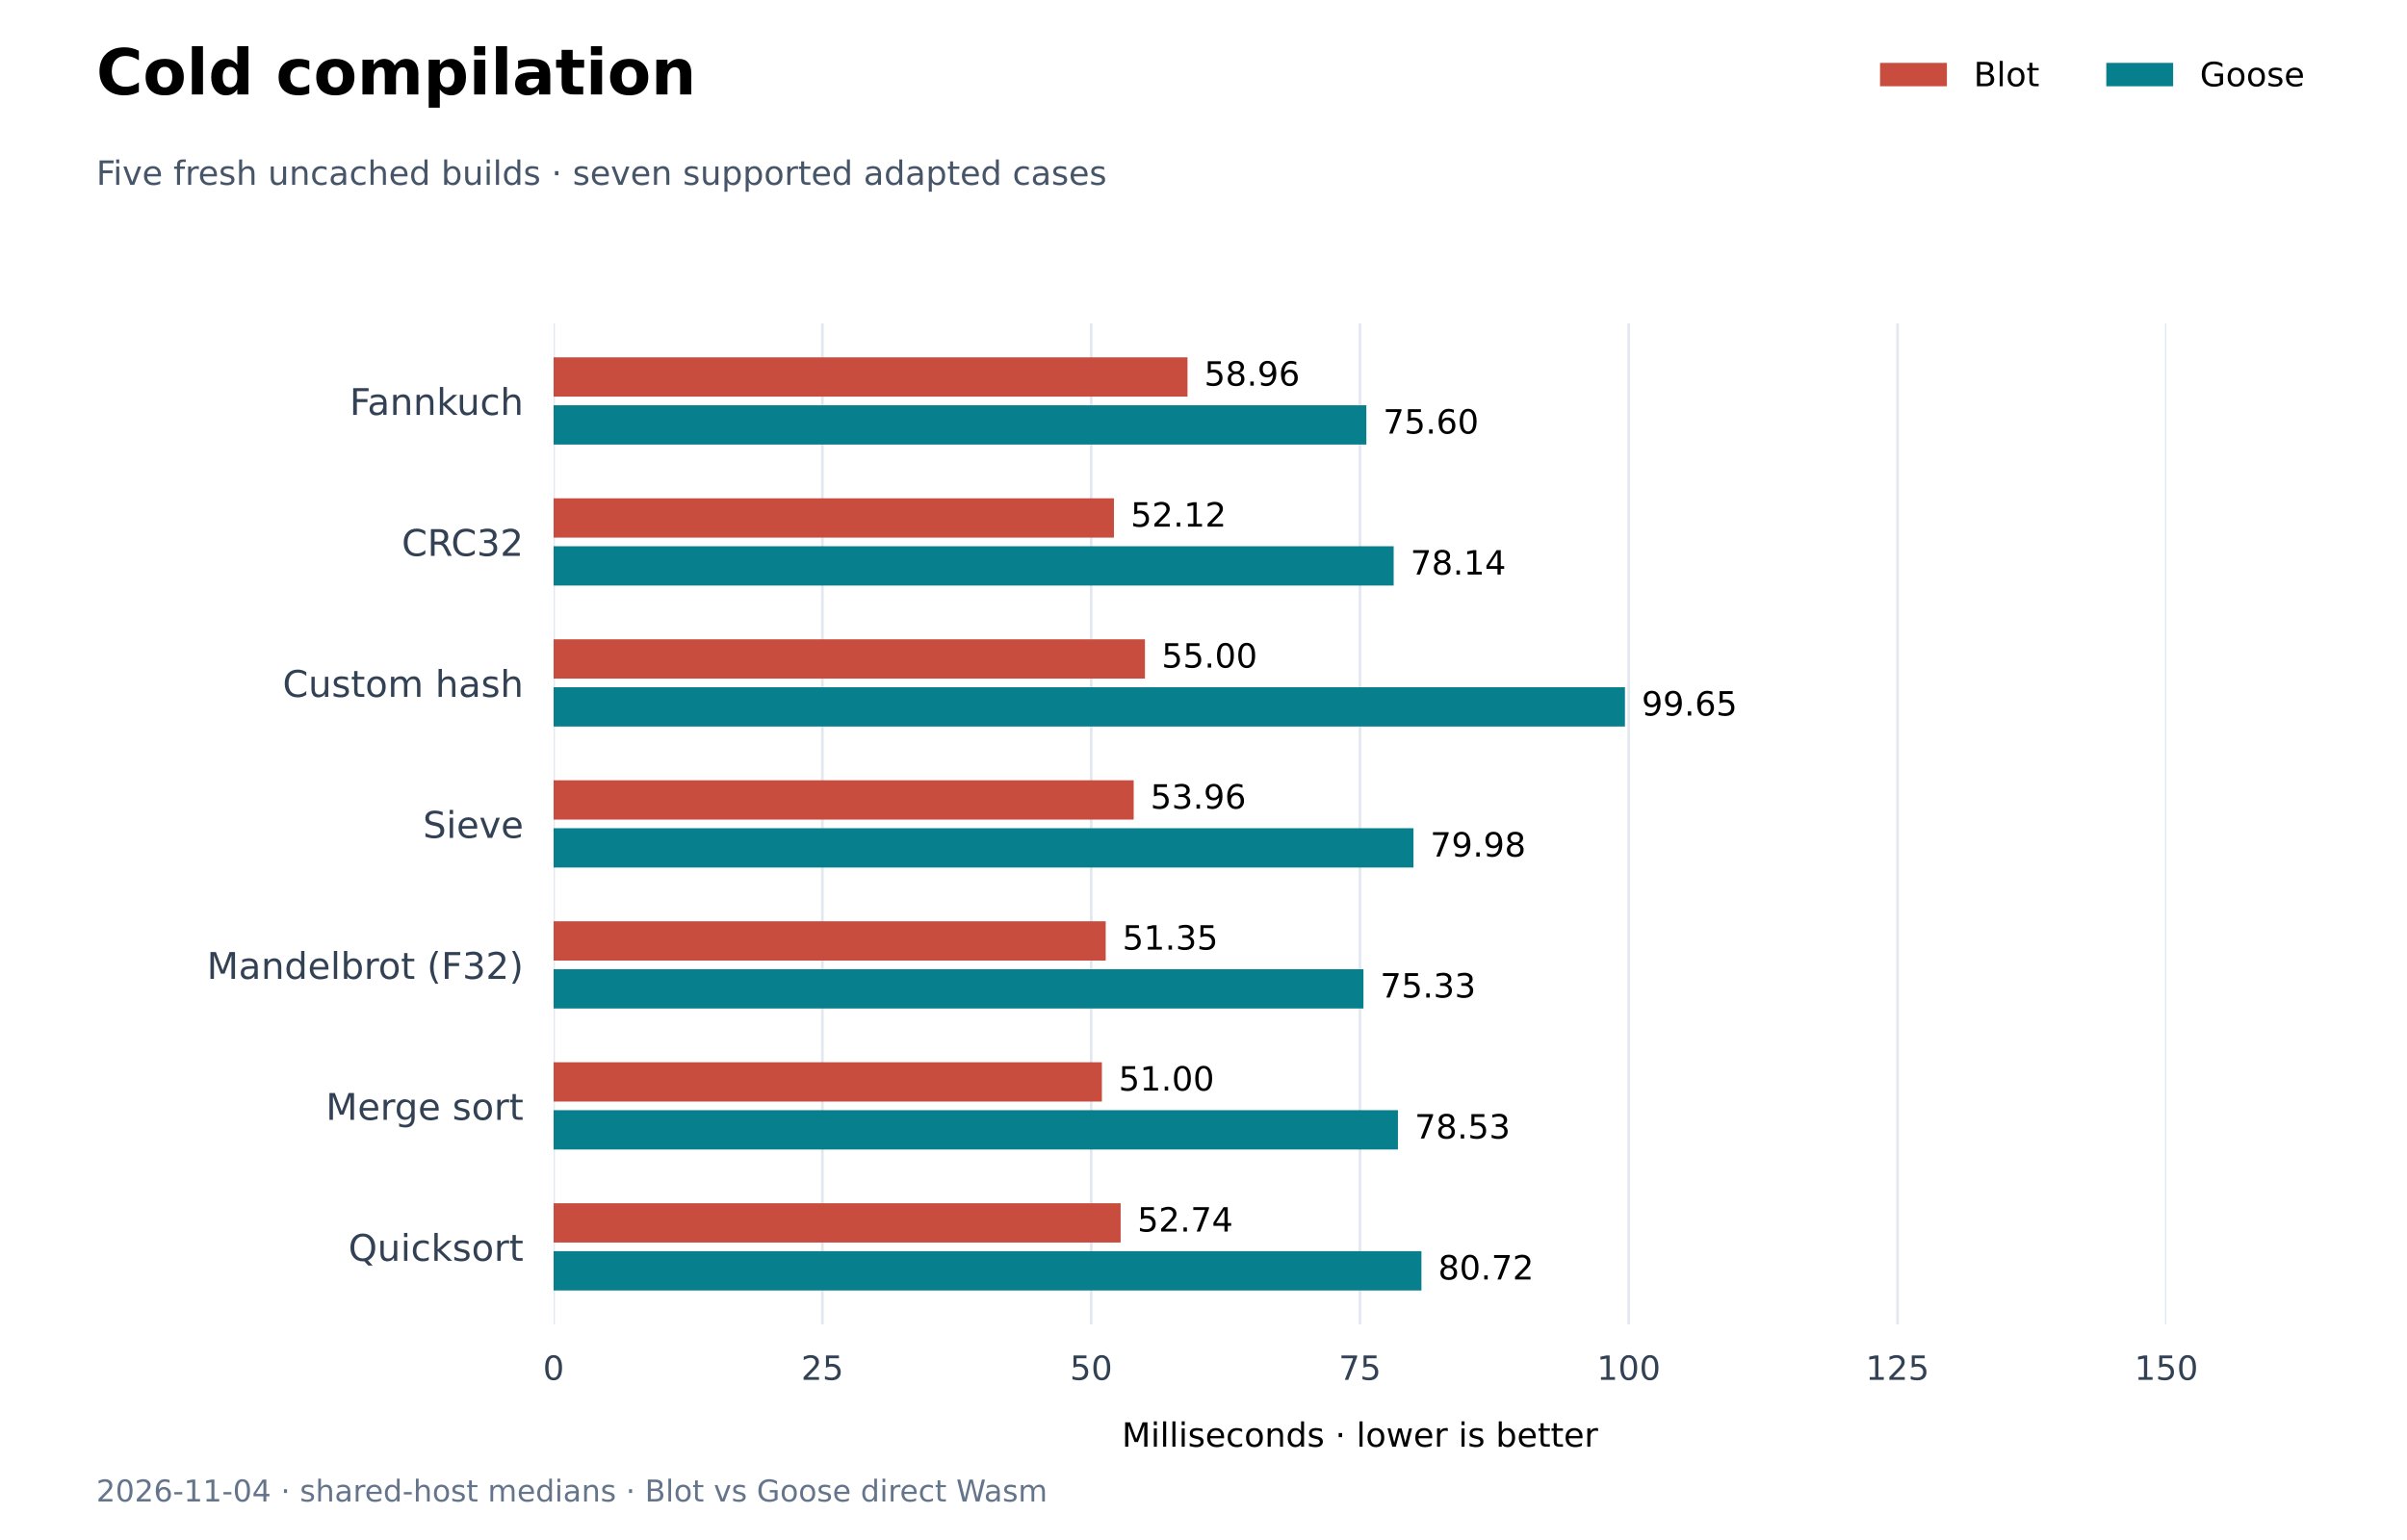
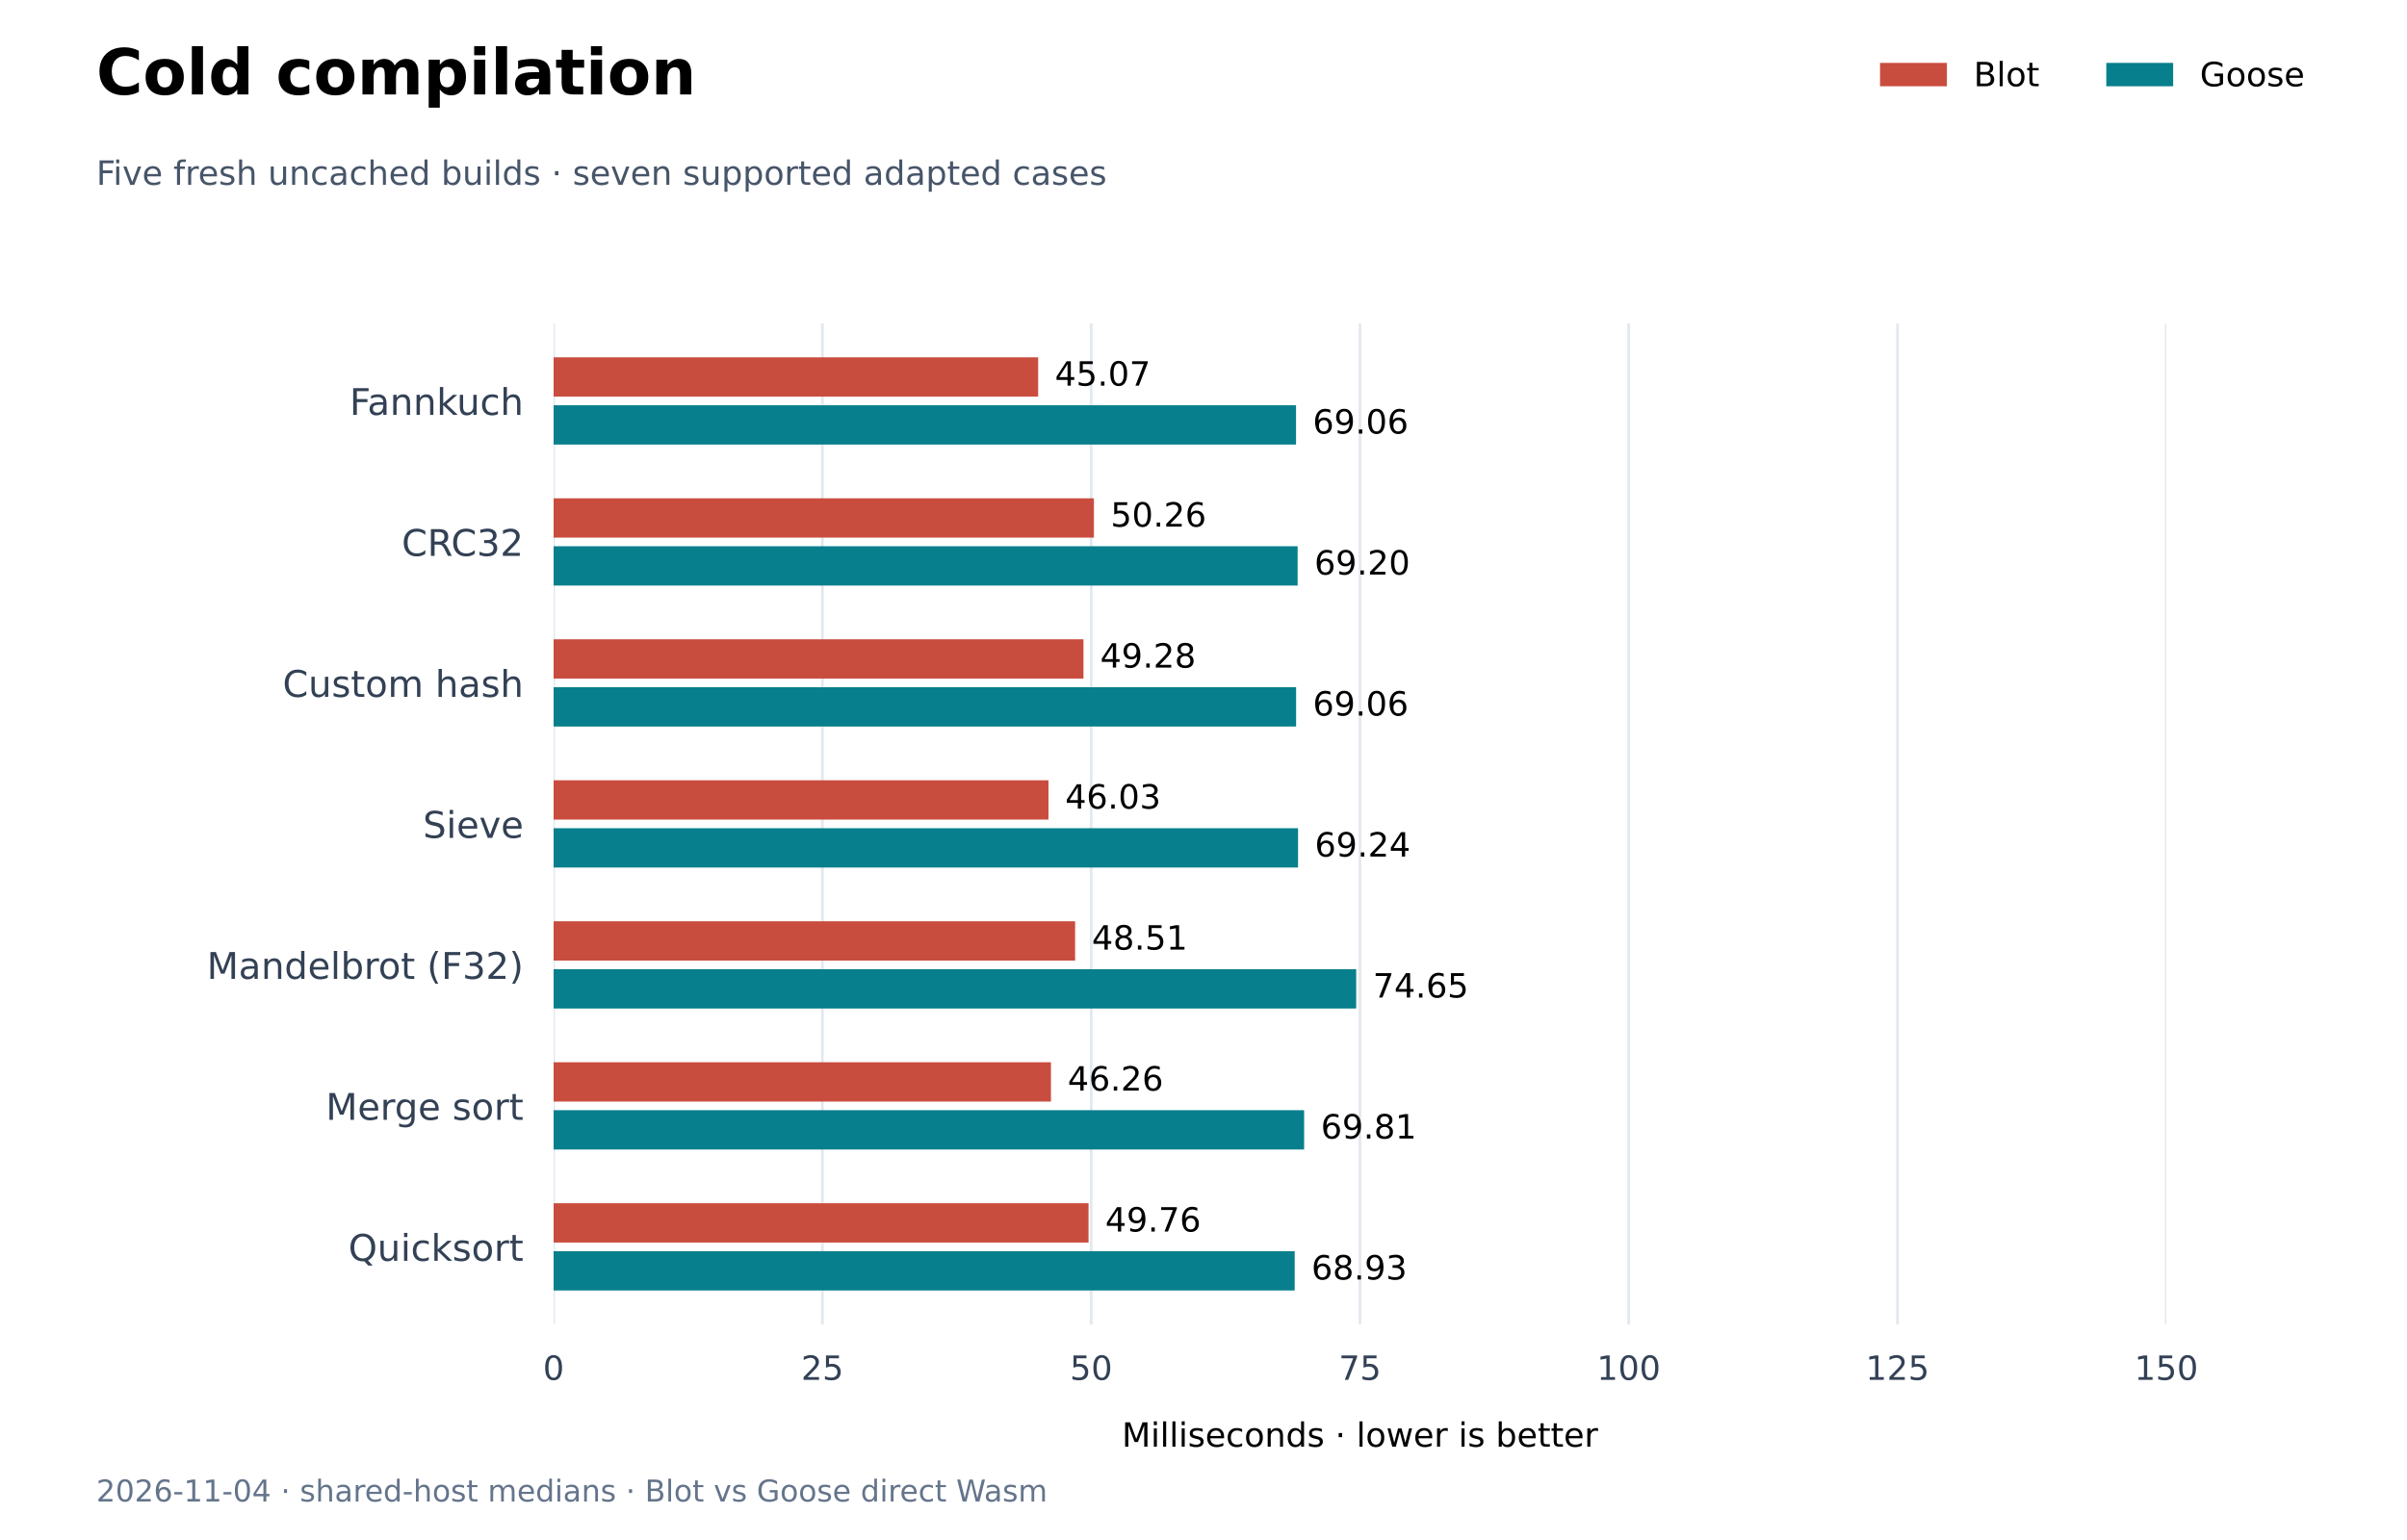
<svg xmlns="http://www.w3.org/2000/svg" width="720pt" height="460.8pt" viewBox="0 0 720 460.8" version="1.1">
  <defs>
    <style type="text/css">
    * {
      stroke-linejoin: round;
      stroke-linecap: butt;
    }
    </style>
  </defs>
  <g id="figure_1">
    <g id="patch_1">
      <path d="M 0 460.8 L 720 460.8 L 720 0 L 0 0 z " style="fill: #ffffff" />
    </g>
    <g id="axes_1">
      <g id="patch_2">
        <path d="M 165.6 396.288 L 648 396.288 L 648 96.768 L 165.6 96.768 z " style="fill: #ffffff" />
      </g>
      <g id="matplotlib.axis_1">
        <g id="xtick_1">
          <g id="line2d_1">
            <path d="M 165.6 396.288 L 165.6 96.768 " clip-path="url(#p71973d074f)" style="fill: none; stroke: #e2e8f0; stroke-width: 0.8; stroke-linecap: square" />
          </g>
          <g id="line2d_2" />
          <g id="text_1">
            <text style="font-size: 10px; font-family: 'DejaVu Sans', 'Bitstream Vera Sans', 'Computer Modern Sans Serif', 'Lucida Grande', 'Verdana', 'Geneva', 'Lucid', 'Arial', 'Helvetica', 'Avant Garde', sans-serif; text-anchor: middle; fill: #334155" x="165.6" y="412.886" transform="rotate(-0 165.6 412.8857)">0</text>
          </g>
        </g>
        <g id="xtick_2">
          <g id="line2d_3">
            <path d="M 246 396.288 L 246 96.768 " clip-path="url(#p71973d074f)" style="fill: none; stroke: #e2e8f0; stroke-width: 0.8; stroke-linecap: square" />
          </g>
          <g id="line2d_4" />
          <g id="text_2">
            <text style="font-size: 10px; font-family: 'DejaVu Sans', 'Bitstream Vera Sans', 'Computer Modern Sans Serif', 'Lucida Grande', 'Verdana', 'Geneva', 'Lucid', 'Arial', 'Helvetica', 'Avant Garde', sans-serif; text-anchor: middle; fill: #334155" x="246" y="412.886" transform="rotate(-0 246 412.8857)">25</text>
          </g>
        </g>
        <g id="xtick_3">
          <g id="line2d_5">
            <path d="M 326.4 396.288 L 326.4 96.768 " clip-path="url(#p71973d074f)" style="fill: none; stroke: #e2e8f0; stroke-width: 0.8; stroke-linecap: square" />
          </g>
          <g id="line2d_6" />
          <g id="text_3">
            <text style="font-size: 10px; font-family: 'DejaVu Sans', 'Bitstream Vera Sans', 'Computer Modern Sans Serif', 'Lucida Grande', 'Verdana', 'Geneva', 'Lucid', 'Arial', 'Helvetica', 'Avant Garde', sans-serif; text-anchor: middle; fill: #334155" x="326.4" y="412.886" transform="rotate(-0 326.4 412.8857)">50</text>
          </g>
        </g>
        <g id="xtick_4">
          <g id="line2d_7">
            <path d="M 406.8 396.288 L 406.8 96.768 " clip-path="url(#p71973d074f)" style="fill: none; stroke: #e2e8f0; stroke-width: 0.8; stroke-linecap: square" />
          </g>
          <g id="line2d_8" />
          <g id="text_4">
            <text style="font-size: 10px; font-family: 'DejaVu Sans', 'Bitstream Vera Sans', 'Computer Modern Sans Serif', 'Lucida Grande', 'Verdana', 'Geneva', 'Lucid', 'Arial', 'Helvetica', 'Avant Garde', sans-serif; text-anchor: middle; fill: #334155" x="406.8" y="412.886" transform="rotate(-0 406.8 412.8857)">75</text>
          </g>
        </g>
        <g id="xtick_5">
          <g id="line2d_9">
            <path d="M 487.2 396.288 L 487.2 96.768 " clip-path="url(#p71973d074f)" style="fill: none; stroke: #e2e8f0; stroke-width: 0.8; stroke-linecap: square" />
          </g>
          <g id="line2d_10" />
          <g id="text_5">
            <text style="font-size: 10px; font-family: 'DejaVu Sans', 'Bitstream Vera Sans', 'Computer Modern Sans Serif', 'Lucida Grande', 'Verdana', 'Geneva', 'Lucid', 'Arial', 'Helvetica', 'Avant Garde', sans-serif; text-anchor: middle; fill: #334155" x="487.2" y="412.886" transform="rotate(-0 487.2 412.8857)">100</text>
          </g>
        </g>
        <g id="xtick_6">
          <g id="line2d_11">
            <path d="M 567.6 396.288 L 567.6 96.768 " clip-path="url(#p71973d074f)" style="fill: none; stroke: #e2e8f0; stroke-width: 0.8; stroke-linecap: square" />
          </g>
          <g id="line2d_12" />
          <g id="text_6">
            <text style="font-size: 10px; font-family: 'DejaVu Sans', 'Bitstream Vera Sans', 'Computer Modern Sans Serif', 'Lucida Grande', 'Verdana', 'Geneva', 'Lucid', 'Arial', 'Helvetica', 'Avant Garde', sans-serif; text-anchor: middle; fill: #334155" x="567.6" y="412.886" transform="rotate(-0 567.6 412.8857)">125</text>
          </g>
        </g>
        <g id="xtick_7">
          <g id="line2d_13">
            <path d="M 648 396.288 L 648 96.768 " clip-path="url(#p71973d074f)" style="fill: none; stroke: #e2e8f0; stroke-width: 0.8; stroke-linecap: square" />
          </g>
          <g id="line2d_14" />
          <g id="text_7">
            <text style="font-size: 10px; font-family: 'DejaVu Sans', 'Bitstream Vera Sans', 'Computer Modern Sans Serif', 'Lucida Grande', 'Verdana', 'Geneva', 'Lucid', 'Arial', 'Helvetica', 'Avant Garde', sans-serif; text-anchor: middle; fill: #334155" x="648" y="412.886" transform="rotate(-0 648 412.8857)">150</text>
          </g>
        </g>
        <g id="text_8">
          <text style="font-size: 10px; font-family: 'DejaVu Sans', 'Bitstream Vera Sans', 'Computer Modern Sans Serif', 'Lucida Grande', 'Verdana', 'Geneva', 'Lucid', 'Arial', 'Helvetica', 'Avant Garde', sans-serif; text-anchor: middle" x="406.8" y="432.886" transform="rotate(-0 406.8 432.8864)">Milliseconds · lower is better</text>
        </g>
      </g>
      <g id="matplotlib.axis_2">
        <g id="ytick_1">
          <g id="line2d_15" />
          <g id="text_9">
            <text style="font-size: 11px; font-family: 'DejaVu Sans', 'Bitstream Vera Sans', 'Computer Modern Sans Serif', 'Lucida Grande', 'Verdana', 'Geneva', 'Lucid', 'Arial', 'Helvetica', 'Avant Garde', sans-serif; text-anchor: end; fill: #334155" x="156.6" y="124.149" transform="rotate(-0 156.6 124.1494)">Fannkuch</text>
          </g>
        </g>
        <g id="ytick_2">
          <g id="line2d_16" />
          <g id="text_10">
            <text style="font-size: 11px; font-family: 'DejaVu Sans', 'Bitstream Vera Sans', 'Computer Modern Sans Serif', 'Lucida Grande', 'Verdana', 'Geneva', 'Lucid', 'Arial', 'Helvetica', 'Avant Garde', sans-serif; text-anchor: end; fill: #334155" x="156.6" y="166.335" transform="rotate(-0 156.6 166.3349)">CRC32</text>
          </g>
        </g>
        <g id="ytick_3">
          <g id="line2d_17" />
          <g id="text_11">
            <text style="font-size: 11px; font-family: 'DejaVu Sans', 'Bitstream Vera Sans', 'Computer Modern Sans Serif', 'Lucida Grande', 'Verdana', 'Geneva', 'Lucid', 'Arial', 'Helvetica', 'Avant Garde', sans-serif; text-anchor: end; fill: #334155" x="156.6" y="208.521" transform="rotate(-0 156.6 208.5212)">Custom hash</text>
          </g>
        </g>
        <g id="ytick_4">
          <g id="line2d_18" />
          <g id="text_12">
            <text style="font-size: 11px; font-family: 'DejaVu Sans', 'Bitstream Vera Sans', 'Computer Modern Sans Serif', 'Lucida Grande', 'Verdana', 'Geneva', 'Lucid', 'Arial', 'Helvetica', 'Avant Garde', sans-serif; text-anchor: end; fill: #334155" x="156.6" y="250.707" transform="rotate(-0 156.6 250.7071)">Sieve</text>
          </g>
        </g>
        <g id="ytick_5">
          <g id="line2d_19" />
          <g id="text_13">
            <text style="font-size: 11px; font-family: 'DejaVu Sans', 'Bitstream Vera Sans', 'Computer Modern Sans Serif', 'Lucida Grande', 'Verdana', 'Geneva', 'Lucid', 'Arial', 'Helvetica', 'Avant Garde', sans-serif; text-anchor: end; fill: #334155" x="156.6" y="292.893" transform="rotate(-0 156.6 292.8931)">Mandelbrot (F32)</text>
          </g>
        </g>
        <g id="ytick_6">
          <g id="line2d_20" />
          <g id="text_14">
            <text style="font-size: 11px; font-family: 'DejaVu Sans', 'Bitstream Vera Sans', 'Computer Modern Sans Serif', 'Lucida Grande', 'Verdana', 'Geneva', 'Lucid', 'Arial', 'Helvetica', 'Avant Garde', sans-serif; text-anchor: end; fill: #334155" x="156.6" y="335.079" transform="rotate(-0 156.6 335.0785)">Merge sort</text>
          </g>
        </g>
        <g id="ytick_7">
          <g id="line2d_21" />
          <g id="text_15">
            <text style="font-size: 11px; font-family: 'DejaVu Sans', 'Bitstream Vera Sans', 'Computer Modern Sans Serif', 'Lucida Grande', 'Verdana', 'Geneva', 'Lucid', 'Arial', 'Helvetica', 'Avant Garde', sans-serif; text-anchor: end; fill: #334155" x="156.6" y="377.265" transform="rotate(-0 156.6 377.2649)">Quicksort</text>
          </g>
        </g>
      </g>
      <g id="patch_3">
-         <path d="M 165.6 106.918 L 355.212 106.918 L 355.212 118.679 L 165.6 118.679 z " clip-path="url(#p71973d074f)" style="fill: #c94d3f" />
+         <path d="M 165.6 106.918 L 310.547 106.918 L 310.547 118.679 L 165.6 118.679 z " clip-path="url(#p71973d074f)" style="fill: #c94d3f" />
      </g>
      <g id="patch_4">
-         <path d="M 165.6 149.104 L 333.214 149.104 L 333.214 160.865 L 165.6 160.865 z " clip-path="url(#p71973d074f)" style="fill: #c94d3f" />
+         <path d="M 165.6 149.104 L 327.221 149.104 L 327.221 160.865 L 165.6 160.865 z " clip-path="url(#p71973d074f)" style="fill: #c94d3f" />
      </g>
      <g id="patch_5">
-         <path d="M 165.6 191.29 L 342.48 191.29 L 342.48 203.051 L 165.6 203.051 z " clip-path="url(#p71973d074f)" style="fill: #c94d3f" />
+         <path d="M 165.6 191.29 L 324.099 191.29 L 324.099 203.051 L 165.6 203.051 z " clip-path="url(#p71973d074f)" style="fill: #c94d3f" />
      </g>
      <g id="patch_6">
-         <path d="M 165.6 233.476 L 339.12 233.476 L 339.12 245.237 L 165.6 245.237 z " clip-path="url(#p71973d074f)" style="fill: #c94d3f" />
+         <path d="M 165.6 233.476 L 313.624 233.476 L 313.624 245.237 L 165.6 245.237 z " clip-path="url(#p71973d074f)" style="fill: #c94d3f" />
      </g>
      <g id="patch_7">
-         <path d="M 165.6 275.662 L 330.751 275.662 L 330.751 287.423 L 165.6 287.423 z " clip-path="url(#p71973d074f)" style="fill: #c94d3f" />
+         <path d="M 165.6 275.662 L 321.596 275.662 L 321.596 287.423 L 165.6 287.423 z " clip-path="url(#p71973d074f)" style="fill: #c94d3f" />
      </g>
      <g id="patch_8">
-         <path d="M 165.6 317.848 L 329.609 317.848 L 329.609 329.609 L 165.6 329.609 z " clip-path="url(#p71973d074f)" style="fill: #c94d3f" />
+         <path d="M 165.6 317.848 L 314.368 317.848 L 314.368 329.609 L 165.6 329.609 z " clip-path="url(#p71973d074f)" style="fill: #c94d3f" />
      </g>
      <g id="patch_9">
-         <path d="M 165.6 360.033 L 335.217 360.033 L 335.217 371.795 L 165.6 371.795 z " clip-path="url(#p71973d074f)" style="fill: #c94d3f" />
+         <path d="M 165.6 360.033 L 325.614 360.033 L 325.614 371.795 L 165.6 371.795 z " clip-path="url(#p71973d074f)" style="fill: #c94d3f" />
      </g>
      <g id="patch_10">
-         <path d="M 165.6 121.261 L 408.716 121.261 L 408.716 133.023 L 165.6 133.023 z " clip-path="url(#p71973d074f)" style="fill: #087f8c" />
+         <path d="M 165.6 121.261 L 387.683 121.261 L 387.683 133.023 L 165.6 133.023 z " clip-path="url(#p71973d074f)" style="fill: #087f8c" />
      </g>
      <g id="patch_11">
-         <path d="M 165.6 163.447 L 416.883 163.447 L 416.883 175.208 L 165.6 175.208 z " clip-path="url(#p71973d074f)" style="fill: #087f8c" />
+         <path d="M 165.6 163.447 L 388.16 163.447 L 388.16 175.208 L 165.6 175.208 z " clip-path="url(#p71973d074f)" style="fill: #087f8c" />
      </g>
      <g id="patch_12">
-         <path d="M 165.6 205.633 L 486.064 205.633 L 486.064 217.394 L 165.6 217.394 z " clip-path="url(#p71973d074f)" style="fill: #087f8c" />
+         <path d="M 165.6 205.633 L 387.7 205.633 L 387.7 217.394 L 165.6 217.394 z " clip-path="url(#p71973d074f)" style="fill: #087f8c" />
      </g>
      <g id="patch_13">
-         <path d="M 165.6 247.819 L 422.813 247.819 L 422.813 259.58 L 165.6 259.58 z " clip-path="url(#p71973d074f)" style="fill: #087f8c" />
+         <path d="M 165.6 247.819 L 388.283 247.819 L 388.283 259.58 L 165.6 259.58 z " clip-path="url(#p71973d074f)" style="fill: #087f8c" />
      </g>
      <g id="patch_14">
-         <path d="M 165.6 290.005 L 407.847 290.005 L 407.847 301.766 L 165.6 301.766 z " clip-path="url(#p71973d074f)" style="fill: #087f8c" />
+         <path d="M 165.6 290.005 L 405.674 290.005 L 405.674 301.766 L 165.6 301.766 z " clip-path="url(#p71973d074f)" style="fill: #087f8c" />
      </g>
      <g id="patch_15">
-         <path d="M 165.6 332.191 L 418.161 332.191 L 418.161 343.952 L 165.6 343.952 z " clip-path="url(#p71973d074f)" style="fill: #087f8c" />
+         <path d="M 165.6 332.191 L 390.097 332.191 L 390.097 343.952 L 165.6 343.952 z " clip-path="url(#p71973d074f)" style="fill: #087f8c" />
      </g>
      <g id="patch_16">
-         <path d="M 165.6 374.377 L 425.19 374.377 L 425.19 386.138 L 165.6 386.138 z " clip-path="url(#p71973d074f)" style="fill: #087f8c" />
+         <path d="M 165.6 374.377 L 387.278 374.377 L 387.278 386.138 L 165.6 386.138 z " clip-path="url(#p71973d074f)" style="fill: #087f8c" />
      </g>
      <g id="text_16">
-         <text style="font-size: 10px; font-family: 'DejaVu Sans', 'Bitstream Vera Sans', 'Computer Modern Sans Serif', 'Lucida Grande', 'Verdana', 'Geneva', 'Lucid', 'Arial', 'Helvetica', 'Avant Garde', sans-serif; text-anchor: start" x="360.212" y="115.396" transform="rotate(-0 360.2122 115.3963)">58.96</text>
+         <text style="font-size: 10px; font-family: 'DejaVu Sans', 'Bitstream Vera Sans', 'Computer Modern Sans Serif', 'Lucida Grande', 'Verdana', 'Geneva', 'Lucid', 'Arial', 'Helvetica', 'Avant Garde', sans-serif; text-anchor: start" x="315.547" y="115.396" transform="rotate(-0 315.5471 115.3963)">45.07</text>
      </g>
      <g id="text_17">
-         <text style="font-size: 10px; font-family: 'DejaVu Sans', 'Bitstream Vera Sans', 'Computer Modern Sans Serif', 'Lucida Grande', 'Verdana', 'Geneva', 'Lucid', 'Arial', 'Helvetica', 'Avant Garde', sans-serif; text-anchor: start" x="338.214" y="157.582" transform="rotate(-0 338.214 157.5822)">52.12</text>
+         <text style="font-size: 10px; font-family: 'DejaVu Sans', 'Bitstream Vera Sans', 'Computer Modern Sans Serif', 'Lucida Grande', 'Verdana', 'Geneva', 'Lucid', 'Arial', 'Helvetica', 'Avant Garde', sans-serif; text-anchor: start" x="332.221" y="157.582" transform="rotate(-0 332.2205 157.5822)">50.26</text>
      </g>
      <g id="text_18">
-         <text style="font-size: 10px; font-family: 'DejaVu Sans', 'Bitstream Vera Sans', 'Computer Modern Sans Serif', 'Lucida Grande', 'Verdana', 'Geneva', 'Lucid', 'Arial', 'Helvetica', 'Avant Garde', sans-serif; text-anchor: start" x="347.48" y="199.768" transform="rotate(-0 347.4801 199.7681)">55.00</text>
+         <text style="font-size: 10px; font-family: 'DejaVu Sans', 'Bitstream Vera Sans', 'Computer Modern Sans Serif', 'Lucida Grande', 'Verdana', 'Geneva', 'Lucid', 'Arial', 'Helvetica', 'Avant Garde', sans-serif; text-anchor: start" x="329.099" y="199.768" transform="rotate(-0 329.0992 199.7681)">49.28</text>
      </g>
      <g id="text_19">
-         <text style="font-size: 10px; font-family: 'DejaVu Sans', 'Bitstream Vera Sans', 'Computer Modern Sans Serif', 'Lucida Grande', 'Verdana', 'Geneva', 'Lucid', 'Arial', 'Helvetica', 'Avant Garde', sans-serif; text-anchor: start" x="344.12" y="241.954" transform="rotate(-0 344.1203 241.9541)">53.96</text>
+         <text style="font-size: 10px; font-family: 'DejaVu Sans', 'Bitstream Vera Sans', 'Computer Modern Sans Serif', 'Lucida Grande', 'Verdana', 'Geneva', 'Lucid', 'Arial', 'Helvetica', 'Avant Garde', sans-serif; text-anchor: start" x="318.624" y="241.954" transform="rotate(-0 318.6243 241.9541)">46.03</text>
      </g>
      <g id="text_20">
-         <text style="font-size: 10px; font-family: 'DejaVu Sans', 'Bitstream Vera Sans', 'Computer Modern Sans Serif', 'Lucida Grande', 'Verdana', 'Geneva', 'Lucid', 'Arial', 'Helvetica', 'Avant Garde', sans-serif; text-anchor: start" x="335.751" y="284.14" transform="rotate(-0 335.7506 284.14)">51.35</text>
+         <text style="font-size: 10px; font-family: 'DejaVu Sans', 'Bitstream Vera Sans', 'Computer Modern Sans Serif', 'Lucida Grande', 'Verdana', 'Geneva', 'Lucid', 'Arial', 'Helvetica', 'Avant Garde', sans-serif; text-anchor: start" x="326.596" y="284.14" transform="rotate(-0 326.596 284.14)">48.51</text>
      </g>
      <g id="text_21">
-         <text style="font-size: 10px; font-family: 'DejaVu Sans', 'Bitstream Vera Sans', 'Computer Modern Sans Serif', 'Lucida Grande', 'Verdana', 'Geneva', 'Lucid', 'Arial', 'Helvetica', 'Avant Garde', sans-serif; text-anchor: start" x="334.609" y="326.326" transform="rotate(-0 334.609 326.3259)">51.00</text>
+         <text style="font-size: 10px; font-family: 'DejaVu Sans', 'Bitstream Vera Sans', 'Computer Modern Sans Serif', 'Lucida Grande', 'Verdana', 'Geneva', 'Lucid', 'Arial', 'Helvetica', 'Avant Garde', sans-serif; text-anchor: start" x="319.368" y="326.326" transform="rotate(-0 319.368 326.3259)">46.26</text>
      </g>
      <g id="text_22">
-         <text style="font-size: 10px; font-family: 'DejaVu Sans', 'Bitstream Vera Sans', 'Computer Modern Sans Serif', 'Lucida Grande', 'Verdana', 'Geneva', 'Lucid', 'Arial', 'Helvetica', 'Avant Garde', sans-serif; text-anchor: start" x="340.217" y="368.512" transform="rotate(-0 340.2173 368.5118)">52.74</text>
+         <text style="font-size: 10px; font-family: 'DejaVu Sans', 'Bitstream Vera Sans', 'Computer Modern Sans Serif', 'Lucida Grande', 'Verdana', 'Geneva', 'Lucid', 'Arial', 'Helvetica', 'Avant Garde', sans-serif; text-anchor: start" x="330.614" y="368.512" transform="rotate(-0 330.6137 368.5118)">49.76</text>
      </g>
      <g id="text_23">
-         <text style="font-size: 10px; font-family: 'DejaVu Sans', 'Bitstream Vera Sans', 'Computer Modern Sans Serif', 'Lucida Grande', 'Verdana', 'Geneva', 'Lucid', 'Arial', 'Helvetica', 'Avant Garde', sans-serif; text-anchor: start" x="413.716" y="129.74" transform="rotate(-0 413.7156 129.7395)">75.60</text>
+         <text style="font-size: 10px; font-family: 'DejaVu Sans', 'Bitstream Vera Sans', 'Computer Modern Sans Serif', 'Lucida Grande', 'Verdana', 'Geneva', 'Lucid', 'Arial', 'Helvetica', 'Avant Garde', sans-serif; text-anchor: start" x="392.683" y="129.74" transform="rotate(-0 392.6834 129.7395)">69.06</text>
      </g>
      <g id="text_24">
-         <text style="font-size: 10px; font-family: 'DejaVu Sans', 'Bitstream Vera Sans', 'Computer Modern Sans Serif', 'Lucida Grande', 'Verdana', 'Geneva', 'Lucid', 'Arial', 'Helvetica', 'Avant Garde', sans-serif; text-anchor: start" x="421.883" y="171.925" transform="rotate(-0 421.8828 171.9254)">78.14</text>
+         <text style="font-size: 10px; font-family: 'DejaVu Sans', 'Bitstream Vera Sans', 'Computer Modern Sans Serif', 'Lucida Grande', 'Verdana', 'Geneva', 'Lucid', 'Arial', 'Helvetica', 'Avant Garde', sans-serif; text-anchor: start" x="393.16" y="171.925" transform="rotate(-0 393.1604 171.9254)">69.20</text>
      </g>
      <g id="text_25">
-         <text style="font-size: 10px; font-family: 'DejaVu Sans', 'Bitstream Vera Sans', 'Computer Modern Sans Serif', 'Lucida Grande', 'Verdana', 'Geneva', 'Lucid', 'Arial', 'Helvetica', 'Avant Garde', sans-serif; text-anchor: start" x="491.064" y="214.111" transform="rotate(-0 491.0644 214.1113)">99.65</text>
+         <text style="font-size: 10px; font-family: 'DejaVu Sans', 'Bitstream Vera Sans', 'Computer Modern Sans Serif', 'Lucida Grande', 'Verdana', 'Geneva', 'Lucid', 'Arial', 'Helvetica', 'Avant Garde', sans-serif; text-anchor: start" x="392.7" y="214.111" transform="rotate(-0 392.7001 214.1113)">69.06</text>
      </g>
      <g id="text_26">
-         <text style="font-size: 10px; font-family: 'DejaVu Sans', 'Bitstream Vera Sans', 'Computer Modern Sans Serif', 'Lucida Grande', 'Verdana', 'Geneva', 'Lucid', 'Arial', 'Helvetica', 'Avant Garde', sans-serif; text-anchor: start" x="427.813" y="256.297" transform="rotate(-0 427.813 256.2973)">79.98</text>
+         <text style="font-size: 10px; font-family: 'DejaVu Sans', 'Bitstream Vera Sans', 'Computer Modern Sans Serif', 'Lucida Grande', 'Verdana', 'Geneva', 'Lucid', 'Arial', 'Helvetica', 'Avant Garde', sans-serif; text-anchor: start" x="393.283" y="256.297" transform="rotate(-0 393.2826 256.2973)">69.24</text>
      </g>
      <g id="text_27">
-         <text style="font-size: 10px; font-family: 'DejaVu Sans', 'Bitstream Vera Sans', 'Computer Modern Sans Serif', 'Lucida Grande', 'Verdana', 'Geneva', 'Lucid', 'Arial', 'Helvetica', 'Avant Garde', sans-serif; text-anchor: start" x="412.847" y="298.483" transform="rotate(-0 412.8468 298.4832)">75.33</text>
+         <text style="font-size: 10px; font-family: 'DejaVu Sans', 'Bitstream Vera Sans', 'Computer Modern Sans Serif', 'Lucida Grande', 'Verdana', 'Geneva', 'Lucid', 'Arial', 'Helvetica', 'Avant Garde', sans-serif; text-anchor: start" x="410.674" y="298.483" transform="rotate(-0 410.6743 298.4832)">74.65</text>
      </g>
      <g id="text_28">
-         <text style="font-size: 10px; font-family: 'DejaVu Sans', 'Bitstream Vera Sans', 'Computer Modern Sans Serif', 'Lucida Grande', 'Verdana', 'Geneva', 'Lucid', 'Arial', 'Helvetica', 'Avant Garde', sans-serif; text-anchor: start" x="423.161" y="340.669" transform="rotate(-0 423.1614 340.6691)">78.53</text>
+         <text style="font-size: 10px; font-family: 'DejaVu Sans', 'Bitstream Vera Sans', 'Computer Modern Sans Serif', 'Lucida Grande', 'Verdana', 'Geneva', 'Lucid', 'Arial', 'Helvetica', 'Avant Garde', sans-serif; text-anchor: start" x="395.097" y="340.669" transform="rotate(-0 395.0968 340.6691)">69.81</text>
      </g>
      <g id="text_29">
-         <text style="font-size: 10px; font-family: 'DejaVu Sans', 'Bitstream Vera Sans', 'Computer Modern Sans Serif', 'Lucida Grande', 'Verdana', 'Geneva', 'Lucid', 'Arial', 'Helvetica', 'Avant Garde', sans-serif; text-anchor: start" x="430.19" y="382.855" transform="rotate(-0 430.1902 382.855)">80.72</text>
+         <text style="font-size: 10px; font-family: 'DejaVu Sans', 'Bitstream Vera Sans', 'Computer Modern Sans Serif', 'Lucida Grande', 'Verdana', 'Geneva', 'Lucid', 'Arial', 'Helvetica', 'Avant Garde', sans-serif; text-anchor: start" x="392.278" y="382.855" transform="rotate(-0 392.2781 382.855)">68.93</text>
      </g>
    </g>
    <g id="text_30">
      <text style="font-weight: 700; font-size: 19px; font-family: 'DejaVu Sans', 'Bitstream Vera Sans', 'Computer Modern Sans Serif', 'Lucida Grande', 'Verdana', 'Geneva', 'Lucid', 'Arial', 'Helvetica', 'Avant Garde', sans-serif; text-anchor: start" x="28.8" y="28.261" transform="rotate(-0 28.8 28.26103)">Cold compilation</text>
    </g>
    <g id="text_31">
      <text style="font-size: 10px; font-family: 'DejaVu Sans', 'Bitstream Vera Sans', 'Computer Modern Sans Serif', 'Lucida Grande', 'Verdana', 'Geneva', 'Lucid', 'Arial', 'Helvetica', 'Avant Garde', sans-serif; text-anchor: start; fill: #475569" x="28.8" y="55.296" transform="rotate(-0 28.8 55.296)">Five fresh uncached builds · seven supported adapted cases</text>
    </g>
    <g id="text_32">
      <text style="font-size: 9px; font-family: 'DejaVu Sans', 'Bitstream Vera Sans', 'Computer Modern Sans Serif', 'Lucida Grande', 'Verdana', 'Geneva', 'Lucid', 'Arial', 'Helvetica', 'Avant Garde', sans-serif; text-anchor: start; fill: #64748b" x="28.8" y="449.28" transform="rotate(-0 28.8 449.28)">2026-11-04 · shared-host medians · Blot vs Goose direct Wasm</text>
    </g>
    <g id="legend_1">
      <g id="patch_17">
        <path d="M 562.373 25.814 L 582.373 25.814 L 582.373 18.814 L 562.373 18.814 z " style="fill: #c94d3f" />
      </g>
      <g id="text_33">
        <text style="font-size: 10px; font-family: 'DejaVu Sans', 'Bitstream Vera Sans', 'Computer Modern Sans Serif', 'Lucida Grande', 'Verdana', 'Geneva', 'Lucid', 'Arial', 'Helvetica', 'Avant Garde', sans-serif; text-anchor: start" x="590.373" y="25.814" transform="rotate(-0 590.3734 25.81444)">Blot</text>
      </g>
      <g id="patch_18">
        <path d="M 630.052 25.814 L 650.052 25.814 L 650.052 18.814 L 630.052 18.814 z " style="fill: #087f8c" />
      </g>
      <g id="text_34">
        <text style="font-size: 10px; font-family: 'DejaVu Sans', 'Bitstream Vera Sans', 'Computer Modern Sans Serif', 'Lucida Grande', 'Verdana', 'Geneva', 'Lucid', 'Arial', 'Helvetica', 'Avant Garde', sans-serif; text-anchor: start" x="658.052" y="25.814" transform="rotate(-0 658.0516 25.81444)">Goose</text>
      </g>
    </g>
  </g>
  <defs>
    <clipPath id="p71973d074f">
      <rect x="165.6" y="96.768" width="482.4" height="299.52" />
    </clipPath>
  </defs>
</svg>
